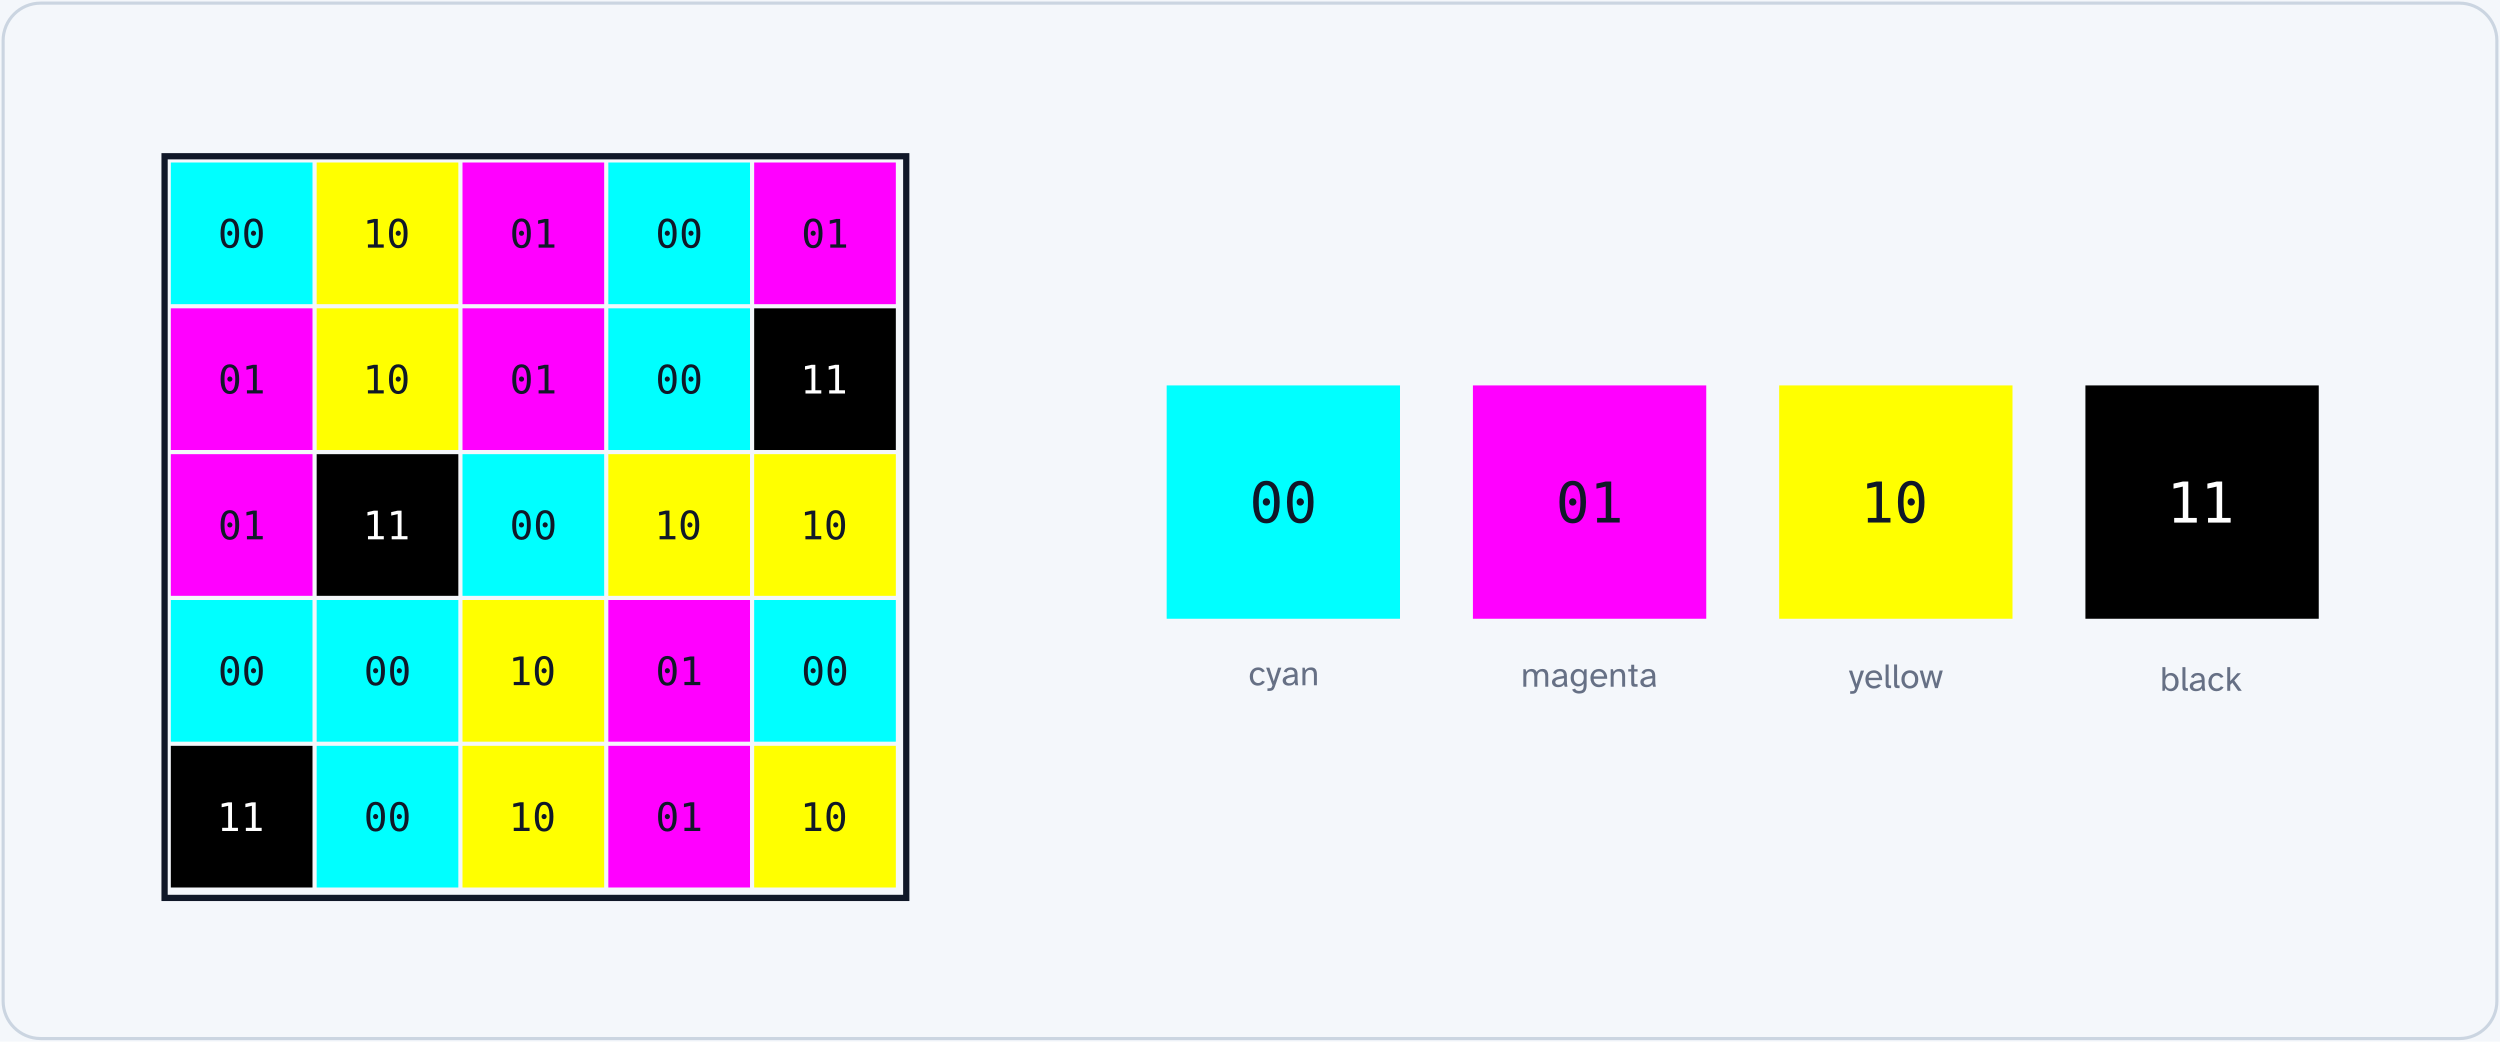
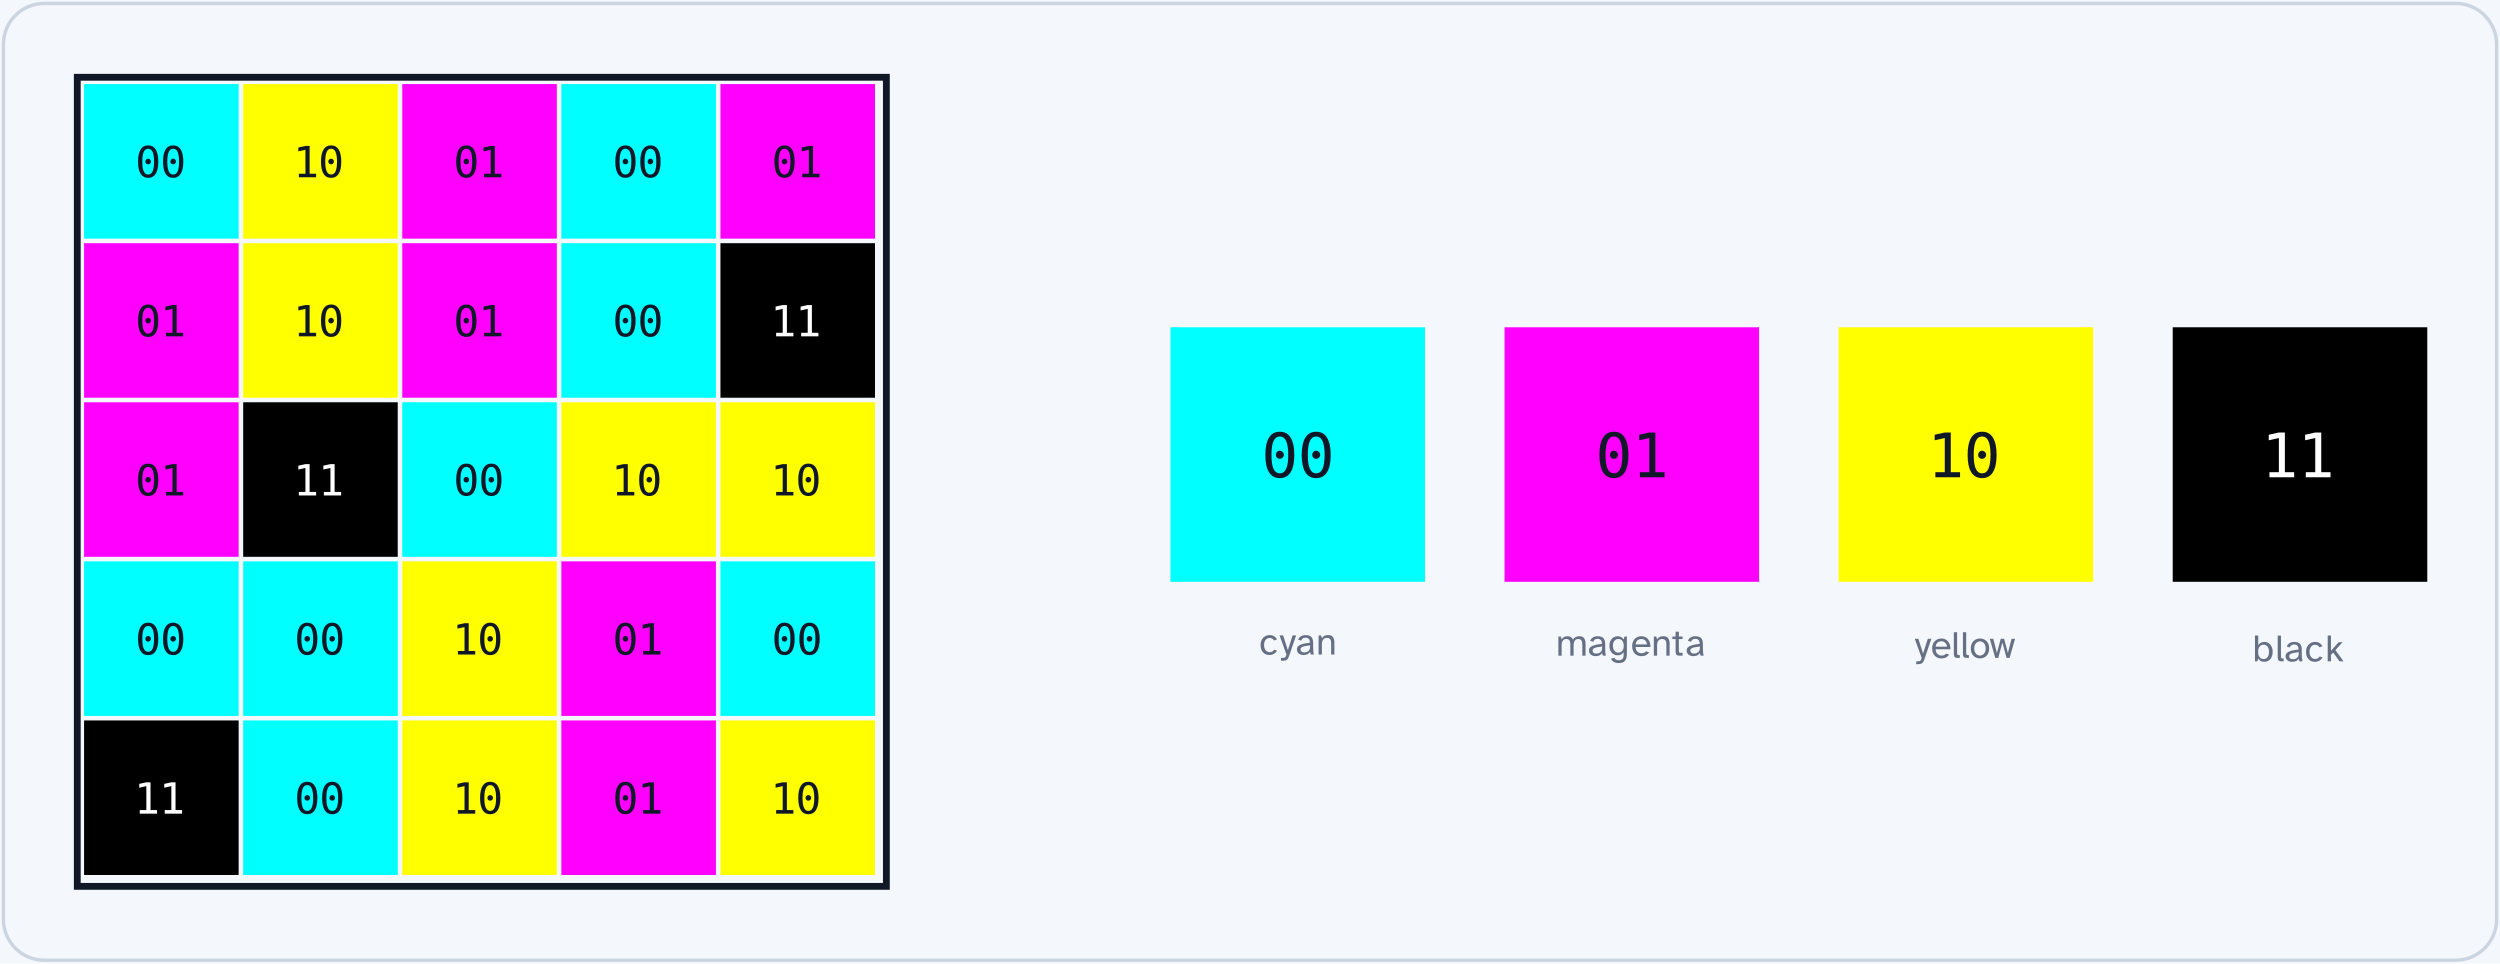
- <svg xmlns="http://www.w3.org/2000/svg" xmlns:xlink="http://www.w3.org/1999/xlink" width="1200pt" height="500pt" viewBox="0 0 1200 500" version="1.1">
+ <svg xmlns="http://www.w3.org/2000/svg" xmlns:xlink="http://www.w3.org/1999/xlink" width="1100pt" height="424pt" viewBox="0 0 1100 424" version="1.1">
  <defs>
    <g>
      <symbol overflow="visible" id="glyph0-0">
        <path style="stroke:none;" d="M 0.953 3.344 L 0.953 -13.328 L 10.406 -13.328 L 10.406 3.344 Z M 2.016 2.297 L 9.359 2.297 L 9.359 -12.266 L 2.016 -12.266 Z M 2.016 2.297 " />
      </symbol>
      <symbol overflow="visible" id="glyph0-1">
        <path style="stroke:none;" d="M 4.453 -6.922 C 4.453 -7.266 4.57 -7.555 4.812 -7.797 C 5.051 -8.047 5.336 -8.172 5.672 -8.172 C 6.016 -8.172 6.305 -8.047 6.547 -7.797 C 6.797 -7.555 6.922 -7.266 6.922 -6.922 C 6.922 -6.578 6.797 -6.285 6.547 -6.047 C 6.305 -5.805 6.016 -5.688 5.672 -5.688 C 5.328 -5.688 5.035 -5.801 4.797 -6.031 C 4.566 -6.27 4.453 -6.566 4.453 -6.922 Z M 5.688 -12.562 C 4.82 -12.562 4.176 -12.094 3.75 -11.156 C 3.32 -10.219 3.109 -8.789 3.109 -6.875 C 3.109 -4.969 3.32 -3.547 3.75 -2.609 C 4.176 -1.672 4.82 -1.203 5.688 -1.203 C 6.562 -1.203 7.211 -1.672 7.641 -2.609 C 8.066 -3.547 8.281 -4.969 8.281 -6.875 C 8.281 -8.789 8.066 -10.219 7.641 -11.156 C 7.211 -12.094 6.562 -12.562 5.688 -12.562 Z M 5.688 -14.031 C 7.156 -14.031 8.266 -13.426 9.016 -12.219 C 9.773 -11.008 10.156 -9.227 10.156 -6.875 C 10.156 -4.52 9.773 -2.738 9.016 -1.531 C 8.266 -0.332 7.156 0.266 5.688 0.266 C 4.219 0.266 3.109 -0.332 2.359 -1.531 C 1.609 -2.738 1.234 -4.52 1.234 -6.875 C 1.234 -9.227 1.609 -11.008 2.359 -12.219 C 3.109 -13.426 4.219 -14.031 5.688 -14.031 Z M 5.688 -14.031 " />
      </symbol>
      <symbol overflow="visible" id="glyph0-2">
        <path style="stroke:none;" d="M 2.5 -1.562 L 5.391 -1.562 L 5.391 -12.109 L 2.266 -11.406 L 2.266 -13.094 L 5.375 -13.781 L 7.234 -13.781 L 7.234 -1.562 L 10.094 -1.562 L 10.094 0 L 2.5 0 Z M 2.5 -1.562 " />
      </symbol>
      <symbol overflow="visible" id="glyph1-0">
        <path style="stroke:none;" d="M 1.375 4.766 L 1.375 -19.031 L 14.875 -19.031 L 14.875 4.766 Z M 2.891 3.266 L 13.375 3.266 L 13.375 -17.516 L 2.891 -17.516 Z M 2.891 3.266 " />
      </symbol>
      <symbol overflow="visible" id="glyph1-1">
        <path style="stroke:none;" d="M 6.375 -9.891 C 6.375 -10.367 6.539 -10.785 6.875 -11.141 C 7.219 -11.492 7.625 -11.672 8.094 -11.672 C 8.582 -11.672 9.004 -11.492 9.359 -11.141 C 9.711 -10.785 9.891 -10.367 9.891 -9.891 C 9.891 -9.398 9.711 -8.984 9.359 -8.641 C 9.016 -8.297 8.594 -8.125 8.094 -8.125 C 7.602 -8.125 7.191 -8.289 6.859 -8.625 C 6.535 -8.957 6.375 -9.379 6.375 -9.891 Z M 8.125 -17.938 C 6.883 -17.938 5.957 -17.266 5.344 -15.922 C 4.738 -14.586 4.438 -12.555 4.438 -9.828 C 4.438 -7.098 4.738 -5.066 5.344 -3.734 C 5.957 -2.398 6.883 -1.734 8.125 -1.734 C 9.375 -1.734 10.301 -2.398 10.906 -3.734 C 11.52 -5.066 11.828 -7.098 11.828 -9.828 C 11.828 -12.555 11.52 -14.586 10.906 -15.922 C 10.301 -17.266 9.375 -17.938 8.125 -17.938 Z M 8.125 -20.047 C 10.219 -20.047 11.801 -19.18 12.875 -17.453 C 13.957 -15.734 14.5 -13.191 14.5 -9.828 C 14.5 -6.461 13.957 -3.922 12.875 -2.203 C 11.801 -0.484 10.219 0.375 8.125 0.375 C 6.02 0.375 4.43 -0.484 3.359 -2.203 C 2.285 -3.922 1.75 -6.461 1.75 -9.828 C 1.75 -13.191 2.285 -15.734 3.359 -17.453 C 4.43 -19.18 6.02 -20.047 8.125 -20.047 Z M 8.125 -20.047 " />
      </symbol>
      <symbol overflow="visible" id="glyph1-2">
        <path style="stroke:none;" d="M 3.562 -2.234 L 7.703 -2.234 L 7.703 -17.281 L 3.25 -16.281 L 3.25 -18.703 L 7.672 -19.688 L 10.344 -19.688 L 10.344 -2.234 L 14.422 -2.234 L 14.422 0 L 3.562 0 Z M 3.562 -2.234 " />
      </symbol>
      <symbol overflow="visible" id="glyph2-0">
        <path style="stroke:none;" d="M 0.844 0 L 0.844 -11.906 L 8.109 -11.906 L 8.109 0 Z M 4.469 -6.312 L 7.641 -11.562 L 1.328 -11.562 Z M 7.766 -0.797 L 7.766 -11.078 L 4.688 -5.953 Z M 1.203 -0.828 L 4.266 -5.953 L 1.203 -11.047 Z M 1.344 -0.359 L 7.641 -0.359 L 4.484 -5.594 Z M 1.344 -0.359 " />
      </symbol>
      <symbol overflow="visible" id="glyph2-1">
        <path style="stroke:none;" d="M 4.578 0.203 C 3.766 0.203 3.062 0.016 2.469 -0.359 C 1.883 -0.742 1.43 -1.266 1.109 -1.922 C 0.797 -2.578 0.641 -3.332 0.641 -4.188 C 0.641 -5.02 0.805 -5.766 1.141 -6.422 C 1.484 -7.086 1.957 -7.609 2.562 -7.984 C 3.176 -8.367 3.895 -8.562 4.719 -8.562 C 5.477 -8.562 6.129 -8.375 6.672 -8 C 7.223 -7.633 7.633 -7.188 7.906 -6.656 L 6.594 -6.188 C 6.414 -6.531 6.148 -6.801 5.797 -7 C 5.441 -7.207 5.051 -7.312 4.625 -7.312 C 4.207 -7.312 3.812 -7.195 3.438 -6.969 C 3.062 -6.75 2.758 -6.41 2.531 -5.953 C 2.301 -5.492 2.188 -4.91 2.188 -4.203 C 2.188 -3.492 2.301 -2.906 2.531 -2.438 C 2.77 -1.969 3.07 -1.617 3.438 -1.391 C 3.812 -1.16 4.207 -1.047 4.625 -1.047 C 5.094 -1.047 5.5 -1.148 5.844 -1.359 C 6.188 -1.578 6.445 -1.844 6.625 -2.156 L 7.938 -1.688 C 7.625 -1.133 7.172 -0.68 6.578 -0.328 C 5.984 0.023 5.316 0.203 4.578 0.203 Z M 4.578 0.203 " />
      </symbol>
      <symbol overflow="visible" id="glyph2-2">
        <path style="stroke:none;" d="M 0.625 2.734 L 0.625 1.484 L 1.203 1.484 C 1.609 1.484 1.922 1.453 2.141 1.391 C 2.359 1.328 2.531 1.188 2.656 0.969 C 2.789 0.758 2.922 0.441 3.047 0.016 L 0 -8.422 L 1.578 -8.422 L 3.656 -1.922 L 5.734 -8.422 L 7.297 -8.422 L 4.297 0.375 C 4.098 0.977 3.891 1.453 3.672 1.797 C 3.461 2.141 3.18 2.379 2.828 2.516 C 2.484 2.66 1.992 2.734 1.359 2.734 Z M 0.625 2.734 " />
      </symbol>
      <symbol overflow="visible" id="glyph2-3">
        <path style="stroke:none;" d="M 3.547 0.203 C 3.016 0.203 2.523 0.109 2.078 -0.078 C 1.641 -0.273 1.289 -0.555 1.031 -0.922 C 0.77 -1.285 0.641 -1.723 0.641 -2.234 C 0.641 -2.898 0.875 -3.426 1.344 -3.812 C 1.82 -4.195 2.488 -4.492 3.344 -4.703 C 4.195 -4.91 5.195 -5.078 6.344 -5.203 C 6.363 -5.91 6.219 -6.457 5.906 -6.844 C 5.602 -7.227 5.113 -7.422 4.438 -7.422 C 3.926 -7.422 3.508 -7.305 3.188 -7.078 C 2.863 -6.848 2.656 -6.531 2.562 -6.125 L 1.188 -6.531 C 1.414 -7.176 1.82 -7.676 2.406 -8.031 C 2.988 -8.383 3.66 -8.562 4.422 -8.562 C 5.586 -8.562 6.438 -8.285 6.969 -7.734 C 7.508 -7.191 7.781 -6.332 7.781 -5.156 L 7.781 -3.172 C 7.781 -2.473 7.805 -1.867 7.859 -1.359 C 7.922 -0.848 7.992 -0.395 8.078 0 L 6.766 0 L 6.422 -1.156 C 6.172 -0.738 5.812 -0.406 5.344 -0.156 C 4.883 0.082 4.285 0.203 3.547 0.203 Z M 3.859 -0.938 C 4.297 -0.938 4.711 -1.016 5.109 -1.172 C 5.516 -1.328 5.836 -1.594 6.078 -1.969 C 6.328 -2.352 6.453 -2.875 6.453 -3.531 L 6.453 -4.062 C 5.598 -3.969 4.852 -3.852 4.219 -3.719 C 3.582 -3.594 3.094 -3.414 2.75 -3.188 C 2.406 -2.957 2.234 -2.648 2.234 -2.266 C 2.234 -1.867 2.375 -1.547 2.656 -1.297 C 2.945 -1.055 3.348 -0.938 3.859 -0.938 Z M 3.859 -0.938 " />
      </symbol>
      <symbol overflow="visible" id="glyph2-4">
        <path style="stroke:none;" d="M 1.188 0 L 1.188 -8.438 L 2.25 -8.438 L 2.625 -7.156 C 2.852 -7.551 3.18 -7.883 3.609 -8.156 C 4.047 -8.426 4.625 -8.562 5.344 -8.562 C 6.363 -8.562 7.082 -8.266 7.5 -7.672 C 7.914 -7.078 8.125 -6.301 8.125 -5.344 L 8.125 0 L 6.703 0 L 6.703 -4.906 C 6.703 -5.344 6.66 -5.742 6.578 -6.109 C 6.492 -6.473 6.316 -6.77 6.047 -7 C 5.785 -7.227 5.383 -7.344 4.844 -7.344 C 4.156 -7.344 3.613 -7.109 3.219 -6.641 C 2.82 -6.172 2.625 -5.484 2.625 -4.578 L 2.625 0 Z M 1.188 0 " />
      </symbol>
      <symbol overflow="visible" id="glyph2-5">
        <path style="stroke:none;" d="M 1.188 0 L 1.188 -8.438 L 2.25 -8.438 L 2.625 -7.156 C 2.852 -7.551 3.176 -7.883 3.594 -8.156 C 4.008 -8.426 4.531 -8.562 5.156 -8.562 C 5.801 -8.562 6.32 -8.43 6.719 -8.172 C 7.113 -7.91 7.398 -7.551 7.578 -7.094 C 7.922 -7.613 8.332 -7.988 8.812 -8.219 C 9.289 -8.445 9.828 -8.562 10.422 -8.562 C 11.398 -8.562 12.098 -8.266 12.516 -7.672 C 12.93 -7.078 13.141 -6.301 13.141 -5.344 L 13.141 0 L 11.719 0 L 11.719 -4.906 C 11.719 -5.344 11.672 -5.742 11.578 -6.109 C 11.492 -6.473 11.32 -6.77 11.062 -7 C 10.812 -7.227 10.426 -7.344 9.906 -7.344 C 9.301 -7.344 8.812 -7.109 8.438 -6.641 C 8.07 -6.172 7.891 -5.484 7.891 -4.578 L 7.891 0 L 6.453 0 L 6.453 -4.906 C 6.453 -5.344 6.41 -5.742 6.328 -6.109 C 6.242 -6.473 6.07 -6.77 5.812 -7 C 5.562 -7.227 5.176 -7.344 4.656 -7.344 C 4.039 -7.344 3.547 -7.109 3.172 -6.641 C 2.805 -6.172 2.625 -5.484 2.625 -4.578 L 2.625 0 Z M 1.188 0 " />
      </symbol>
      <symbol overflow="visible" id="glyph2-6">
        <path style="stroke:none;" d="M 4.656 3.266 C 4.207 3.266 3.758 3.195 3.312 3.062 C 2.863 2.938 2.461 2.723 2.109 2.422 C 1.766 2.129 1.52 1.754 1.375 1.297 L 2.812 0.906 C 2.969 1.344 3.223 1.633 3.578 1.781 C 3.941 1.926 4.301 2 4.656 2 C 5.531 2 6.125 1.789 6.438 1.375 C 6.75 0.957 6.906 0.344 6.906 -0.469 L 6.906 -1.594 C 6.645 -1.156 6.297 -0.805 5.859 -0.547 C 5.43 -0.285 4.883 -0.156 4.219 -0.156 C 3.594 -0.156 3.008 -0.316 2.469 -0.641 C 1.926 -0.961 1.484 -1.438 1.141 -2.062 C 0.805 -2.695 0.641 -3.461 0.641 -4.359 C 0.641 -5.266 0.805 -6.023 1.141 -6.641 C 1.484 -7.266 1.926 -7.738 2.469 -8.062 C 3.008 -8.395 3.594 -8.562 4.219 -8.562 C 4.883 -8.562 5.43 -8.426 5.859 -8.156 C 6.297 -7.895 6.645 -7.547 6.906 -7.109 L 7.297 -8.438 L 8.328 -8.438 L 8.328 -0.797 C 8.328 0.535 8.055 1.547 7.516 2.234 C 6.984 2.922 6.031 3.266 4.656 3.266 Z M 4.578 -1.344 C 5.004 -1.344 5.395 -1.441 5.75 -1.641 C 6.113 -1.848 6.406 -2.172 6.625 -2.609 C 6.844 -3.055 6.953 -3.641 6.953 -4.359 C 6.953 -5.066 6.844 -5.641 6.625 -6.078 C 6.406 -6.523 6.113 -6.848 5.75 -7.047 C 5.395 -7.242 5.004 -7.344 4.578 -7.344 C 3.879 -7.344 3.305 -7.082 2.859 -6.562 C 2.41 -6.051 2.188 -5.316 2.188 -4.359 C 2.188 -3.391 2.41 -2.645 2.859 -2.125 C 3.305 -1.602 3.879 -1.344 4.578 -1.344 Z M 4.578 -1.344 " />
      </symbol>
      <symbol overflow="visible" id="glyph2-7">
        <path style="stroke:none;" d="M 4.781 0.203 C 3.895 0.203 3.145 0.008 2.531 -0.375 C 1.914 -0.77 1.445 -1.297 1.125 -1.953 C 0.801 -2.617 0.641 -3.367 0.641 -4.203 C 0.641 -5.098 0.82 -5.867 1.188 -6.516 C 1.551 -7.172 2.039 -7.676 2.656 -8.031 C 3.281 -8.383 3.977 -8.562 4.75 -8.562 C 5.414 -8.562 6.004 -8.426 6.516 -8.156 C 7.023 -7.895 7.445 -7.539 7.781 -7.094 C 8.113 -6.645 8.352 -6.133 8.5 -5.562 C 8.656 -5 8.711 -4.422 8.672 -3.828 L 2.172 -3.828 C 2.191 -3.117 2.348 -2.562 2.641 -2.156 C 2.93 -1.75 3.273 -1.461 3.672 -1.297 C 4.066 -1.129 4.438 -1.047 4.781 -1.047 C 5.25 -1.047 5.645 -1.125 5.969 -1.281 C 6.289 -1.438 6.551 -1.641 6.75 -1.891 L 8.125 -1.484 C 7.82 -0.992 7.383 -0.586 6.812 -0.266 C 6.25 0.047 5.57 0.203 4.781 0.203 Z M 2.188 -4.969 L 7.156 -4.969 C 7.156 -5.363 7.055 -5.738 6.859 -6.094 C 6.66 -6.457 6.379 -6.754 6.016 -6.984 C 5.66 -7.223 5.238 -7.344 4.75 -7.344 C 4.32 -7.344 3.922 -7.266 3.547 -7.109 C 3.172 -6.953 2.863 -6.695 2.625 -6.344 C 2.383 -5.988 2.238 -5.531 2.188 -4.969 Z M 2.188 -4.969 " />
      </symbol>
      <symbol overflow="visible" id="glyph2-8">
        <path style="stroke:none;" d="M 3.75 0 C 3.219 0 2.805 -0.051 2.516 -0.156 C 2.234 -0.27 2.035 -0.477 1.922 -0.781 C 1.816 -1.082 1.766 -1.523 1.766 -2.109 L 1.766 -7.297 L 0.344 -7.297 L 0.344 -8.438 L 1.766 -8.438 L 1.766 -10.562 L 3.203 -10.562 L 3.203 -8.438 L 4.828 -8.438 L 4.828 -7.297 L 3.203 -7.297 L 3.203 -2.344 C 3.203 -1.914 3.242 -1.629 3.328 -1.484 C 3.41 -1.336 3.656 -1.266 4.062 -1.266 L 4.828 -1.266 L 4.828 0 Z M 3.75 0 " />
      </symbol>
      <symbol overflow="visible" id="glyph2-9">
        <path style="stroke:none;" d="M 3.172 0 C 2.641 0 2.227 -0.051 1.938 -0.156 C 1.656 -0.27 1.457 -0.477 1.344 -0.781 C 1.238 -1.082 1.188 -1.523 1.188 -2.109 L 1.188 -11.344 L 2.625 -11.344 L 2.625 -2.344 C 2.625 -1.914 2.664 -1.629 2.75 -1.484 C 2.844 -1.336 3.086 -1.266 3.484 -1.266 L 3.812 -1.266 L 3.812 0 Z M 3.172 0 " />
      </symbol>
      <symbol overflow="visible" id="glyph2-10">
        <path style="stroke:none;" d="M 4.688 0.203 C 4.207 0.203 3.727 0.117 3.25 -0.047 C 2.77 -0.223 2.332 -0.488 1.938 -0.844 C 1.551 -1.195 1.238 -1.648 1 -2.203 C 0.758 -2.766 0.641 -3.426 0.641 -4.188 C 0.641 -4.945 0.758 -5.602 1 -6.156 C 1.238 -6.707 1.551 -7.16 1.938 -7.516 C 2.332 -7.879 2.77 -8.145 3.25 -8.312 C 3.727 -8.477 4.207 -8.562 4.688 -8.562 C 5.176 -8.562 5.66 -8.477 6.141 -8.312 C 6.629 -8.145 7.066 -7.879 7.453 -7.516 C 7.848 -7.16 8.16 -6.707 8.391 -6.156 C 8.617 -5.602 8.734 -4.945 8.734 -4.188 C 8.734 -3.426 8.617 -2.766 8.391 -2.203 C 8.16 -1.648 7.848 -1.195 7.453 -0.844 C 7.066 -0.488 6.629 -0.223 6.141 -0.047 C 5.66 0.117 5.176 0.203 4.688 0.203 Z M 4.688 -1.047 C 5.094 -1.047 5.488 -1.156 5.875 -1.375 C 6.258 -1.602 6.578 -1.945 6.828 -2.406 C 7.078 -2.863 7.203 -3.457 7.203 -4.188 C 7.203 -4.906 7.078 -5.492 6.828 -5.953 C 6.578 -6.41 6.258 -6.75 5.875 -6.969 C 5.488 -7.195 5.094 -7.312 4.688 -7.312 C 4.289 -7.312 3.895 -7.195 3.5 -6.969 C 3.113 -6.75 2.797 -6.41 2.547 -5.953 C 2.297 -5.492 2.172 -4.906 2.172 -4.188 C 2.172 -3.457 2.297 -2.863 2.547 -2.406 C 2.797 -1.945 3.113 -1.602 3.5 -1.375 C 3.895 -1.156 4.289 -1.047 4.688 -1.047 Z M 4.688 -1.047 " />
      </symbol>
      <symbol overflow="visible" id="glyph2-11">
        <path style="stroke:none;" d="M 2.438 0 L 0 -8.438 L 1.531 -8.438 L 3.141 -2.188 L 4.828 -8.438 L 6.312 -8.438 L 7.969 -2.188 L 9.594 -8.438 L 11.125 -8.438 L 8.703 0 L 7.391 0 L 5.562 -6.781 L 3.719 0 Z M 2.438 0 " />
      </symbol>
      <symbol overflow="visible" id="glyph2-12">
        <path style="stroke:none;" d="M 5.359 0.203 C 4.703 0.203 4.145 0.07 3.688 -0.188 C 3.238 -0.457 2.883 -0.82 2.625 -1.281 L 2.25 0 L 1.188 0 L 1.188 -11.359 L 2.625 -11.359 L 2.625 -7.109 C 2.883 -7.547 3.238 -7.895 3.688 -8.156 C 4.145 -8.426 4.703 -8.562 5.359 -8.562 C 6.004 -8.562 6.598 -8.391 7.141 -8.047 C 7.691 -7.703 8.133 -7.203 8.469 -6.547 C 8.801 -5.898 8.969 -5.113 8.969 -4.188 C 8.969 -3.25 8.801 -2.453 8.469 -1.797 C 8.133 -1.148 7.691 -0.656 7.141 -0.312 C 6.598 0.031 6.004 0.203 5.359 0.203 Z M 4.984 -1.016 C 5.703 -1.016 6.281 -1.289 6.719 -1.844 C 7.156 -2.406 7.375 -3.188 7.375 -4.188 C 7.375 -5.188 7.156 -5.961 6.719 -6.516 C 6.281 -7.066 5.703 -7.344 4.984 -7.344 C 4.254 -7.344 3.672 -7.066 3.234 -6.516 C 2.797 -5.961 2.578 -5.188 2.578 -4.188 C 2.578 -3.188 2.797 -2.406 3.234 -1.844 C 3.672 -1.289 4.254 -1.016 4.984 -1.016 Z M 4.984 -1.016 " />
      </symbol>
      <symbol overflow="visible" id="glyph2-13">
        <path style="stroke:none;" d="M 1.188 0 L 1.188 -11.359 L 2.625 -11.359 L 2.625 -4.641 L 6.016 -8.438 L 7.734 -8.438 L 4.562 -4.953 L 8.156 0 L 6.406 0 L 3.609 -3.891 L 2.625 -2.828 L 2.625 0 Z M 1.188 0 " />
      </symbol>
    </g>
+     <g id="surface38" clip-path="url(#clip1)">
+       <path style=" stroke:none;fill-rule:nonzero;fill:rgb(0%,100%,100%);fill-opacity:1;" d="M 82 78 L 150 78 L 150 146 L 82 146 Z M 82 78 " />
+       <g style="fill:rgb(6.275%,9.412%,15.686%);fill-opacity:1;">
+         <use xlink:href="#glyph0-1" x="104.5" y="119" />
+         <use xlink:href="#glyph0-1" x="115.5" y="119" />
+       </g>
+       <path style=" stroke:none;fill-rule:nonzero;fill:rgb(100%,100%,0%);fill-opacity:1;" d="M 152 78 L 220 78 L 220 146 L 152 146 Z M 152 78 " />
+       <g style="fill:rgb(6.275%,9.412%,15.686%);fill-opacity:1;">
+         <use xlink:href="#glyph0-2" x="174" y="119" />
+         <use xlink:href="#glyph0-1" x="185" y="119" />
+       </g>
+       <path style=" stroke:none;fill-rule:nonzero;fill:rgb(100%,0%,100%);fill-opacity:1;" d="M 222 78 L 290 78 L 290 146 L 222 146 Z M 222 78 " />
+       <g style="fill:rgb(6.275%,9.412%,15.686%);fill-opacity:1;">
+         <use xlink:href="#glyph0-1" x="244.5" y="119" />
+         <use xlink:href="#glyph0-2" x="255.5" y="119" />
+       </g>
+       <path style=" stroke:none;fill-rule:nonzero;fill:rgb(0%,100%,100%);fill-opacity:1;" d="M 292 78 L 360 78 L 360 146 L 292 146 Z M 292 78 " />
+       <g style="fill:rgb(6.275%,9.412%,15.686%);fill-opacity:1;">
+         <use xlink:href="#glyph0-1" x="314.5" y="119" />
+         <use xlink:href="#glyph0-1" x="325.5" y="119" />
+       </g>
+       <path style=" stroke:none;fill-rule:nonzero;fill:rgb(100%,0%,100%);fill-opacity:1;" d="M 362 78 L 430 78 L 430 146 L 362 146 Z M 362 78 " />
+       <g style="fill:rgb(6.275%,9.412%,15.686%);fill-opacity:1;">
+         <use xlink:href="#glyph0-1" x="384.5" y="119" />
+         <use xlink:href="#glyph0-2" x="395.5" y="119" />
+       </g>
+       <path style=" stroke:none;fill-rule:nonzero;fill:rgb(100%,0%,100%);fill-opacity:1;" d="M 82 148 L 150 148 L 150 216 L 82 216 Z M 82 148 " />
+       <g style="fill:rgb(6.275%,9.412%,15.686%);fill-opacity:1;">
+         <use xlink:href="#glyph0-1" x="104.5" y="189" />
+         <use xlink:href="#glyph0-2" x="115.5" y="189" />
+       </g>
+       <path style=" stroke:none;fill-rule:nonzero;fill:rgb(100%,100%,0%);fill-opacity:1;" d="M 152 148 L 220 148 L 220 216 L 152 216 Z M 152 148 " />
+       <g style="fill:rgb(6.275%,9.412%,15.686%);fill-opacity:1;">
+         <use xlink:href="#glyph0-2" x="174" y="189" />
+         <use xlink:href="#glyph0-1" x="185" y="189" />
+       </g>
+       <path style=" stroke:none;fill-rule:nonzero;fill:rgb(100%,0%,100%);fill-opacity:1;" d="M 222 148 L 290 148 L 290 216 L 222 216 Z M 222 148 " />
+       <g style="fill:rgb(6.275%,9.412%,15.686%);fill-opacity:1;">
+         <use xlink:href="#glyph0-1" x="244.5" y="189" />
+         <use xlink:href="#glyph0-2" x="255.5" y="189" />
+       </g>
+       <path style=" stroke:none;fill-rule:nonzero;fill:rgb(0%,100%,100%);fill-opacity:1;" d="M 292 148 L 360 148 L 360 216 L 292 216 Z M 292 148 " />
+       <g style="fill:rgb(6.275%,9.412%,15.686%);fill-opacity:1;">
+         <use xlink:href="#glyph0-1" x="314.5" y="189" />
+         <use xlink:href="#glyph0-1" x="325.5" y="189" />
+       </g>
+       <path style=" stroke:none;fill-rule:nonzero;fill:rgb(0%,0%,0%);fill-opacity:1;" d="M 362 148 L 430 148 L 430 216 L 362 216 Z M 362 148 " />
+       <g style="fill:rgb(100%,100%,100%);fill-opacity:1;">
+         <use xlink:href="#glyph0-2" x="384" y="189" />
+         <use xlink:href="#glyph0-2" x="395" y="189" />
+       </g>
+       <path style=" stroke:none;fill-rule:nonzero;fill:rgb(100%,0%,100%);fill-opacity:1;" d="M 82 218 L 150 218 L 150 286 L 82 286 Z M 82 218 " />
+       <g style="fill:rgb(6.275%,9.412%,15.686%);fill-opacity:1;">
+         <use xlink:href="#glyph0-1" x="104.5" y="259" />
+         <use xlink:href="#glyph0-2" x="115.5" y="259" />
+       </g>
+       <path style=" stroke:none;fill-rule:nonzero;fill:rgb(0%,0%,0%);fill-opacity:1;" d="M 152 218 L 220 218 L 220 286 L 152 286 Z M 152 218 " />
+       <g style="fill:rgb(100%,100%,100%);fill-opacity:1;">
+         <use xlink:href="#glyph0-2" x="174" y="259" />
+         <use xlink:href="#glyph0-2" x="185" y="259" />
+       </g>
+       <path style=" stroke:none;fill-rule:nonzero;fill:rgb(0%,100%,100%);fill-opacity:1;" d="M 222 218 L 290 218 L 290 286 L 222 286 Z M 222 218 " />
+       <g style="fill:rgb(6.275%,9.412%,15.686%);fill-opacity:1;">
+         <use xlink:href="#glyph0-1" x="244.5" y="259" />
+         <use xlink:href="#glyph0-1" x="255.5" y="259" />
+       </g>
+       <path style=" stroke:none;fill-rule:nonzero;fill:rgb(100%,100%,0%);fill-opacity:1;" d="M 292 218 L 360 218 L 360 286 L 292 286 Z M 292 218 " />
+       <g style="fill:rgb(6.275%,9.412%,15.686%);fill-opacity:1;">
+         <use xlink:href="#glyph0-2" x="314" y="259" />
+         <use xlink:href="#glyph0-1" x="325" y="259" />
+       </g>
+       <path style=" stroke:none;fill-rule:nonzero;fill:rgb(100%,100%,0%);fill-opacity:1;" d="M 362 218 L 430 218 L 430 286 L 362 286 Z M 362 218 " />
+       <g style="fill:rgb(6.275%,9.412%,15.686%);fill-opacity:1;">
+         <use xlink:href="#glyph0-2" x="384" y="259" />
+         <use xlink:href="#glyph0-1" x="395" y="259" />
+       </g>
+       <path style=" stroke:none;fill-rule:nonzero;fill:rgb(0%,100%,100%);fill-opacity:1;" d="M 82 288 L 150 288 L 150 356 L 82 356 Z M 82 288 " />
+       <g style="fill:rgb(6.275%,9.412%,15.686%);fill-opacity:1;">
+         <use xlink:href="#glyph0-1" x="104.5" y="329" />
+         <use xlink:href="#glyph0-1" x="115.5" y="329" />
+       </g>
+       <path style=" stroke:none;fill-rule:nonzero;fill:rgb(0%,100%,100%);fill-opacity:1;" d="M 152 288 L 220 288 L 220 356 L 152 356 Z M 152 288 " />
+       <g style="fill:rgb(6.275%,9.412%,15.686%);fill-opacity:1;">
+         <use xlink:href="#glyph0-1" x="174.5" y="329" />
+         <use xlink:href="#glyph0-1" x="185.5" y="329" />
+       </g>
+       <path style=" stroke:none;fill-rule:nonzero;fill:rgb(100%,100%,0%);fill-opacity:1;" d="M 222 288 L 290 288 L 290 356 L 222 356 Z M 222 288 " />
+       <g style="fill:rgb(6.275%,9.412%,15.686%);fill-opacity:1;">
+         <use xlink:href="#glyph0-2" x="244" y="329" />
+         <use xlink:href="#glyph0-1" x="255" y="329" />
+       </g>
+       <path style=" stroke:none;fill-rule:nonzero;fill:rgb(100%,0%,100%);fill-opacity:1;" d="M 292 288 L 360 288 L 360 356 L 292 356 Z M 292 288 " />
+       <g style="fill:rgb(6.275%,9.412%,15.686%);fill-opacity:1;">
+         <use xlink:href="#glyph0-1" x="314.5" y="329" />
+         <use xlink:href="#glyph0-2" x="325.5" y="329" />
+       </g>
+       <path style=" stroke:none;fill-rule:nonzero;fill:rgb(0%,100%,100%);fill-opacity:1;" d="M 362 288 L 430 288 L 430 356 L 362 356 Z M 362 288 " />
+       <g style="fill:rgb(6.275%,9.412%,15.686%);fill-opacity:1;">
+         <use xlink:href="#glyph0-1" x="384.5" y="329" />
+         <use xlink:href="#glyph0-1" x="395.5" y="329" />
+       </g>
+       <path style=" stroke:none;fill-rule:nonzero;fill:rgb(0%,0%,0%);fill-opacity:1;" d="M 82 358 L 150 358 L 150 426 L 82 426 Z M 82 358 " />
+       <g style="fill:rgb(100%,100%,100%);fill-opacity:1;">
+         <use xlink:href="#glyph0-2" x="104" y="399" />
+         <use xlink:href="#glyph0-2" x="115" y="399" />
+       </g>
+       <path style=" stroke:none;fill-rule:nonzero;fill:rgb(0%,100%,100%);fill-opacity:1;" d="M 152 358 L 220 358 L 220 426 L 152 426 Z M 152 358 " />
+       <g style="fill:rgb(6.275%,9.412%,15.686%);fill-opacity:1;">
+         <use xlink:href="#glyph0-1" x="174.5" y="399" />
+         <use xlink:href="#glyph0-1" x="185.5" y="399" />
+       </g>
+       <path style=" stroke:none;fill-rule:nonzero;fill:rgb(100%,100%,0%);fill-opacity:1;" d="M 222 358 L 290 358 L 290 426 L 222 426 Z M 222 358 " />
+       <g style="fill:rgb(6.275%,9.412%,15.686%);fill-opacity:1;">
+         <use xlink:href="#glyph0-2" x="244" y="399" />
+         <use xlink:href="#glyph0-1" x="255" y="399" />
+       </g>
+       <path style=" stroke:none;fill-rule:nonzero;fill:rgb(100%,0%,100%);fill-opacity:1;" d="M 292 358 L 360 358 L 360 426 L 292 426 Z M 292 358 " />
+       <g style="fill:rgb(6.275%,9.412%,15.686%);fill-opacity:1;">
+         <use xlink:href="#glyph0-1" x="314.5" y="399" />
+         <use xlink:href="#glyph0-2" x="325.5" y="399" />
+       </g>
+       <path style=" stroke:none;fill-rule:nonzero;fill:rgb(100%,100%,0%);fill-opacity:1;" d="M 362 358 L 430 358 L 430 426 L 362 426 Z M 362 358 " />
+       <g style="fill:rgb(6.275%,9.412%,15.686%);fill-opacity:1;">
+         <use xlink:href="#glyph0-2" x="384" y="399" />
+         <use xlink:href="#glyph0-1" x="395" y="399" />
+       </g>
+       <path style="fill:none;stroke-width:3;stroke-linecap:butt;stroke-linejoin:miter;stroke:rgb(6.275%,9.412%,15.686%);stroke-opacity:1;stroke-miterlimit:10;" d="M 79 75 L 435 75 L 435 431 L 79 431 Z M 79 75 " />
+       <path style=" stroke:none;fill-rule:nonzero;fill:rgb(0%,100%,100%);fill-opacity:1;" d="M 560 185 L 672 185 L 672 297 L 560 297 Z M 560 185 " />
+       <g style="fill:rgb(6.275%,9.412%,15.686%);fill-opacity:1;">
+         <use xlink:href="#glyph1-1" x="600" y="251" />
+         <use xlink:href="#glyph1-1" x="616" y="251" />
+       </g>
+       <g style="fill:rgb(40%,43.922%,52.157%);fill-opacity:1;">
+         <use xlink:href="#glyph2-1" x="599" y="329" />
+         <use xlink:href="#glyph2-2" x="608" y="329" />
+         <use xlink:href="#glyph2-3" x="615" y="329" />
+         <use xlink:href="#glyph2-4" x="624" y="329" />
+       </g>
+       <path style=" stroke:none;fill-rule:nonzero;fill:rgb(100%,0%,100%);fill-opacity:1;" d="M 707 185 L 819 185 L 819 297 L 707 297 Z M 707 185 " />
+       <g style="fill:rgb(6.275%,9.412%,15.686%);fill-opacity:1;">
+         <use xlink:href="#glyph1-1" x="747" y="251" />
+         <use xlink:href="#glyph1-2" x="763" y="251" />
+       </g>
+       <g style="fill:rgb(40%,43.922%,52.157%);fill-opacity:1;">
+         <use xlink:href="#glyph2-5" x="729.5" y="329.5" />
+         <use xlink:href="#glyph2-3" x="743.5" y="329.5" />
+         <use xlink:href="#glyph2-6" x="752.5" y="329.5" />
+         <use xlink:href="#glyph2-7" x="762.5" y="329.5" />
+         <use xlink:href="#glyph2-4" x="771.5" y="329.5" />
+         <use xlink:href="#glyph2-8" x="780.5" y="329.5" />
+         <use xlink:href="#glyph2-3" x="786.5" y="329.5" />
+       </g>
+       <path style=" stroke:none;fill-rule:nonzero;fill:rgb(100%,100%,0%);fill-opacity:1;" d="M 854 185 L 966 185 L 966 297 L 854 297 Z M 854 185 " />
+       <g style="fill:rgb(6.275%,9.412%,15.686%);fill-opacity:1;">
+         <use xlink:href="#glyph1-2" x="893" y="251" />
+         <use xlink:href="#glyph1-1" x="909" y="251" />
+       </g>
+       <g style="fill:rgb(40%,43.922%,52.157%);fill-opacity:1;">
+         <use xlink:href="#glyph2-2" x="887.5" y="330.5" />
+         <use xlink:href="#glyph2-7" x="894.5" y="330.5" />
+         <use xlink:href="#glyph2-9" x="903.5" y="330.5" />
+         <use xlink:href="#glyph2-9" x="907.5" y="330.5" />
+         <use xlink:href="#glyph2-10" x="911.5" y="330.5" />
+         <use xlink:href="#glyph2-11" x="920.5" y="330.5" />
+       </g>
+       <path style=" stroke:none;fill-rule:nonzero;fill:rgb(0%,0%,0%);fill-opacity:1;" d="M 1001 185 L 1113 185 L 1113 297 L 1001 297 Z M 1001 185 " />
+       <g style="fill:rgb(100%,100%,100%);fill-opacity:1;">
+         <use xlink:href="#glyph1-2" x="1040" y="251" />
+         <use xlink:href="#glyph1-2" x="1056" y="251" />
+       </g>
+       <g style="fill:rgb(40%,43.922%,52.157%);fill-opacity:1;">
+         <use xlink:href="#glyph2-12" x="1036" y="332" />
+         <use xlink:href="#glyph2-9" x="1046" y="332" />
+         <use xlink:href="#glyph2-3" x="1050" y="332" />
+         <use xlink:href="#glyph2-1" x="1059" y="332" />
+         <use xlink:href="#glyph2-13" x="1068" y="332" />
+       </g>
+     </g>
  </defs>
-   <g id="surface12">
-     <rect x="0" y="0" width="1200" height="500" style="fill:rgb(95.686%,96.863%,98.431%);fill-opacity:1;stroke:none;" />
-     <path style="fill:none;stroke-width:1.5;stroke-linecap:butt;stroke-linejoin:miter;stroke:rgb(79.608%,83.529%,88.235%);stroke-opacity:1;stroke-miterlimit:10;" d="M 1180.5 1.5 C 1190.441 1.5 1198.5 9.559 1198.5 19.5 L 1198.5 480.5 C 1198.5 490.441 1190.441 498.5 1180.5 498.5 L 19.5 498.5 C 9.559 498.5 1.5 490.441 1.5 480.5 L 1.5 19.5 C 1.5 9.559 9.559 1.5 19.5 1.5 Z M 1180.5 1.5 " />
-     <path style=" stroke:none;fill-rule:nonzero;fill:rgb(0%,100%,100%);fill-opacity:1;" d="M 82 78 L 150 78 L 150 146 L 82 146 Z M 82 78 " />
-     <g style="fill:rgb(6.275%,9.412%,15.686%);fill-opacity:1;">
-       <use xlink:href="#glyph0-1" x="104.621" y="118.879" />
-       <use xlink:href="#glyph0-1" x="116" y="118.879" />
-     </g>
-     <path style=" stroke:none;fill-rule:nonzero;fill:rgb(100%,100%,0%);fill-opacity:1;" d="M 152 78 L 220 78 L 220 146 L 152 146 Z M 152 78 " />
-     <g style="fill:rgb(6.275%,9.412%,15.686%);fill-opacity:1;">
-       <use xlink:href="#glyph0-2" x="174.102" y="118.879" />
-       <use xlink:href="#glyph0-1" x="185.48" y="118.879" />
-     </g>
-     <path style=" stroke:none;fill-rule:nonzero;fill:rgb(100%,0%,100%);fill-opacity:1;" d="M 222 78 L 290 78 L 290 146 L 222 146 Z M 222 78 " />
-     <g style="fill:rgb(6.275%,9.412%,15.686%);fill-opacity:1;">
-       <use xlink:href="#glyph0-1" x="244.648" y="118.879" />
-       <use xlink:href="#glyph0-2" x="256.027" y="118.879" />
-     </g>
-     <path style=" stroke:none;fill-rule:nonzero;fill:rgb(0%,100%,100%);fill-opacity:1;" d="M 292 78 L 360 78 L 360 146 L 292 146 Z M 292 78 " />
-     <g style="fill:rgb(6.275%,9.412%,15.686%);fill-opacity:1;">
-       <use xlink:href="#glyph0-1" x="314.621" y="118.879" />
-       <use xlink:href="#glyph0-1" x="326" y="118.879" />
-     </g>
-     <path style=" stroke:none;fill-rule:nonzero;fill:rgb(100%,0%,100%);fill-opacity:1;" d="M 362 78 L 430 78 L 430 146 L 362 146 Z M 362 78 " />
-     <g style="fill:rgb(6.275%,9.412%,15.686%);fill-opacity:1;">
-       <use xlink:href="#glyph0-1" x="384.648" y="118.879" />
-       <use xlink:href="#glyph0-2" x="396.027" y="118.879" />
-     </g>
-     <path style=" stroke:none;fill-rule:nonzero;fill:rgb(100%,0%,100%);fill-opacity:1;" d="M 82 148 L 150 148 L 150 216 L 82 216 Z M 82 148 " />
-     <g style="fill:rgb(6.275%,9.412%,15.686%);fill-opacity:1;">
-       <use xlink:href="#glyph0-1" x="104.648" y="188.879" />
-       <use xlink:href="#glyph0-2" x="116.027" y="188.879" />
-     </g>
-     <path style=" stroke:none;fill-rule:nonzero;fill:rgb(100%,100%,0%);fill-opacity:1;" d="M 152 148 L 220 148 L 220 216 L 152 216 Z M 152 148 " />
-     <g style="fill:rgb(6.275%,9.412%,15.686%);fill-opacity:1;">
-       <use xlink:href="#glyph0-2" x="174.102" y="188.879" />
-       <use xlink:href="#glyph0-1" x="185.48" y="188.879" />
-     </g>
-     <path style=" stroke:none;fill-rule:nonzero;fill:rgb(100%,0%,100%);fill-opacity:1;" d="M 222 148 L 290 148 L 290 216 L 222 216 Z M 222 148 " />
-     <g style="fill:rgb(6.275%,9.412%,15.686%);fill-opacity:1;">
-       <use xlink:href="#glyph0-1" x="244.648" y="188.879" />
-       <use xlink:href="#glyph0-2" x="256.027" y="188.879" />
-     </g>
-     <path style=" stroke:none;fill-rule:nonzero;fill:rgb(0%,100%,100%);fill-opacity:1;" d="M 292 148 L 360 148 L 360 216 L 292 216 Z M 292 148 " />
-     <g style="fill:rgb(6.275%,9.412%,15.686%);fill-opacity:1;">
-       <use xlink:href="#glyph0-1" x="314.621" y="188.879" />
-       <use xlink:href="#glyph0-1" x="326" y="188.879" />
-     </g>
-     <path style=" stroke:none;fill-rule:nonzero;fill:rgb(0%,0%,0%);fill-opacity:1;" d="M 362 148 L 430 148 L 430 216 L 362 216 Z M 362 148 " />
-     <g style="fill:rgb(100%,100%,100%);fill-opacity:1;">
-       <use xlink:href="#glyph0-2" x="384.129" y="188.891" />
-       <use xlink:href="#glyph0-2" x="395.508" y="188.891" />
-     </g>
-     <path style=" stroke:none;fill-rule:nonzero;fill:rgb(100%,0%,100%);fill-opacity:1;" d="M 82 218 L 150 218 L 150 286 L 82 286 Z M 82 218 " />
-     <g style="fill:rgb(6.275%,9.412%,15.686%);fill-opacity:1;">
-       <use xlink:href="#glyph0-1" x="104.648" y="258.879" />
-       <use xlink:href="#glyph0-2" x="116.027" y="258.879" />
-     </g>
-     <path style=" stroke:none;fill-rule:nonzero;fill:rgb(0%,0%,0%);fill-opacity:1;" d="M 152 218 L 220 218 L 220 286 L 152 286 Z M 152 218 " />
-     <g style="fill:rgb(100%,100%,100%);fill-opacity:1;">
-       <use xlink:href="#glyph0-2" x="174.129" y="258.891" />
-       <use xlink:href="#glyph0-2" x="185.508" y="258.891" />
-     </g>
-     <path style=" stroke:none;fill-rule:nonzero;fill:rgb(0%,100%,100%);fill-opacity:1;" d="M 222 218 L 290 218 L 290 286 L 222 286 Z M 222 218 " />
-     <g style="fill:rgb(6.275%,9.412%,15.686%);fill-opacity:1;">
-       <use xlink:href="#glyph0-1" x="244.621" y="258.879" />
-       <use xlink:href="#glyph0-1" x="256" y="258.879" />
-     </g>
-     <path style=" stroke:none;fill-rule:nonzero;fill:rgb(100%,100%,0%);fill-opacity:1;" d="M 292 218 L 360 218 L 360 286 L 292 286 Z M 292 218 " />
-     <g style="fill:rgb(6.275%,9.412%,15.686%);fill-opacity:1;">
-       <use xlink:href="#glyph0-2" x="314.102" y="258.879" />
-       <use xlink:href="#glyph0-1" x="325.48" y="258.879" />
-     </g>
-     <path style=" stroke:none;fill-rule:nonzero;fill:rgb(100%,100%,0%);fill-opacity:1;" d="M 362 218 L 430 218 L 430 286 L 362 286 Z M 362 218 " />
-     <g style="fill:rgb(6.275%,9.412%,15.686%);fill-opacity:1;">
-       <use xlink:href="#glyph0-2" x="384.102" y="258.879" />
-       <use xlink:href="#glyph0-1" x="395.48" y="258.879" />
-     </g>
-     <path style=" stroke:none;fill-rule:nonzero;fill:rgb(0%,100%,100%);fill-opacity:1;" d="M 82 288 L 150 288 L 150 356 L 82 356 Z M 82 288 " />
-     <g style="fill:rgb(6.275%,9.412%,15.686%);fill-opacity:1;">
-       <use xlink:href="#glyph0-1" x="104.621" y="328.879" />
-       <use xlink:href="#glyph0-1" x="116" y="328.879" />
-     </g>
-     <path style=" stroke:none;fill-rule:nonzero;fill:rgb(0%,100%,100%);fill-opacity:1;" d="M 152 288 L 220 288 L 220 356 L 152 356 Z M 152 288 " />
-     <g style="fill:rgb(6.275%,9.412%,15.686%);fill-opacity:1;">
-       <use xlink:href="#glyph0-1" x="174.621" y="328.879" />
-       <use xlink:href="#glyph0-1" x="186" y="328.879" />
-     </g>
-     <path style=" stroke:none;fill-rule:nonzero;fill:rgb(100%,100%,0%);fill-opacity:1;" d="M 222 288 L 290 288 L 290 356 L 222 356 Z M 222 288 " />
-     <g style="fill:rgb(6.275%,9.412%,15.686%);fill-opacity:1;">
-       <use xlink:href="#glyph0-2" x="244.102" y="328.879" />
-       <use xlink:href="#glyph0-1" x="255.48" y="328.879" />
-     </g>
-     <path style=" stroke:none;fill-rule:nonzero;fill:rgb(100%,0%,100%);fill-opacity:1;" d="M 292 288 L 360 288 L 360 356 L 292 356 Z M 292 288 " />
-     <g style="fill:rgb(6.275%,9.412%,15.686%);fill-opacity:1;">
-       <use xlink:href="#glyph0-1" x="314.648" y="328.879" />
-       <use xlink:href="#glyph0-2" x="326.027" y="328.879" />
-     </g>
-     <path style=" stroke:none;fill-rule:nonzero;fill:rgb(0%,100%,100%);fill-opacity:1;" d="M 362 288 L 430 288 L 430 356 L 362 356 Z M 362 288 " />
-     <g style="fill:rgb(6.275%,9.412%,15.686%);fill-opacity:1;">
-       <use xlink:href="#glyph0-1" x="384.621" y="328.879" />
-       <use xlink:href="#glyph0-1" x="396" y="328.879" />
-     </g>
-     <path style=" stroke:none;fill-rule:nonzero;fill:rgb(0%,0%,0%);fill-opacity:1;" d="M 82 358 L 150 358 L 150 426 L 82 426 Z M 82 358 " />
-     <g style="fill:rgb(100%,100%,100%);fill-opacity:1;">
-       <use xlink:href="#glyph0-2" x="104.129" y="398.891" />
-       <use xlink:href="#glyph0-2" x="115.508" y="398.891" />
-     </g>
-     <path style=" stroke:none;fill-rule:nonzero;fill:rgb(0%,100%,100%);fill-opacity:1;" d="M 152 358 L 220 358 L 220 426 L 152 426 Z M 152 358 " />
-     <g style="fill:rgb(6.275%,9.412%,15.686%);fill-opacity:1;">
-       <use xlink:href="#glyph0-1" x="174.621" y="398.879" />
-       <use xlink:href="#glyph0-1" x="186" y="398.879" />
-     </g>
-     <path style=" stroke:none;fill-rule:nonzero;fill:rgb(100%,100%,0%);fill-opacity:1;" d="M 222 358 L 290 358 L 290 426 L 222 426 Z M 222 358 " />
-     <g style="fill:rgb(6.275%,9.412%,15.686%);fill-opacity:1;">
-       <use xlink:href="#glyph0-2" x="244.102" y="398.879" />
-       <use xlink:href="#glyph0-1" x="255.48" y="398.879" />
-     </g>
-     <path style=" stroke:none;fill-rule:nonzero;fill:rgb(100%,0%,100%);fill-opacity:1;" d="M 292 358 L 360 358 L 360 426 L 292 426 Z M 292 358 " />
-     <g style="fill:rgb(6.275%,9.412%,15.686%);fill-opacity:1;">
-       <use xlink:href="#glyph0-1" x="314.648" y="398.879" />
-       <use xlink:href="#glyph0-2" x="326.027" y="398.879" />
-     </g>
-     <path style=" stroke:none;fill-rule:nonzero;fill:rgb(100%,100%,0%);fill-opacity:1;" d="M 362 358 L 430 358 L 430 426 L 362 426 Z M 362 358 " />
-     <g style="fill:rgb(6.275%,9.412%,15.686%);fill-opacity:1;">
-       <use xlink:href="#glyph0-2" x="384.102" y="398.879" />
-       <use xlink:href="#glyph0-1" x="395.48" y="398.879" />
-     </g>
-     <path style="fill:none;stroke-width:3;stroke-linecap:butt;stroke-linejoin:miter;stroke:rgb(6.275%,9.412%,15.686%);stroke-opacity:1;stroke-miterlimit:10;" d="M 79 75 L 435 75 L 435 431 L 79 431 Z M 79 75 " />
-     <path style=" stroke:none;fill-rule:nonzero;fill:rgb(0%,100%,100%);fill-opacity:1;" d="M 560 185 L 672 185 L 672 297 L 560 297 Z M 560 185 " />
-     <g style="fill:rgb(6.275%,9.412%,15.686%);fill-opacity:1;">
-       <use xlink:href="#glyph1-1" x="599.746" y="250.828" />
-       <use xlink:href="#glyph1-1" x="616.001" y="250.828" />
-     </g>
-     <g style="fill:rgb(40%,43.922%,52.157%);fill-opacity:1;">
-       <use xlink:href="#glyph2-1" x="599.246" y="328.914" />
-       <use xlink:href="#glyph2-2" x="607.746" y="328.914" />
-       <use xlink:href="#glyph2-3" x="615.039" y="328.914" />
-       <use xlink:href="#glyph2-4" x="623.981" y="328.914" />
-     </g>
-     <path style=" stroke:none;fill-rule:nonzero;fill:rgb(100%,0%,100%);fill-opacity:1;" d="M 707 185 L 819 185 L 819 297 L 707 297 Z M 707 185 " />
-     <g style="fill:rgb(6.275%,9.412%,15.686%);fill-opacity:1;">
-       <use xlink:href="#glyph1-1" x="746.785" y="250.828" />
-       <use xlink:href="#glyph1-2" x="763.041" y="250.828" />
-     </g>
-     <g style="fill:rgb(40%,43.922%,52.157%);fill-opacity:1;">
-       <use xlink:href="#glyph2-5" x="730.012" y="329.648" />
-       <use xlink:href="#glyph2-3" x="744.309" y="329.648" />
-       <use xlink:href="#glyph2-6" x="753.251" y="329.648" />
-       <use xlink:href="#glyph2-7" x="762.771" y="329.648" />
-       <use xlink:href="#glyph2-4" x="771.934" y="329.648" />
-       <use xlink:href="#glyph2-8" x="781.216" y="329.648" />
-       <use xlink:href="#glyph2-3" x="786.724" y="329.648" />
-     </g>
-     <path style=" stroke:none;fill-rule:nonzero;fill:rgb(100%,100%,0%);fill-opacity:1;" d="M 854 185 L 966 185 L 966 297 L 854 297 Z M 854 185 " />
-     <g style="fill:rgb(6.275%,9.412%,15.686%);fill-opacity:1;">
-       <use xlink:href="#glyph1-2" x="893" y="250.828" />
-       <use xlink:href="#glyph1-1" x="909.255" y="250.828" />
-     </g>
-     <g style="fill:rgb(40%,43.922%,52.157%);fill-opacity:1;">
-       <use xlink:href="#glyph2-2" x="887.457" y="330.301" />
-       <use xlink:href="#glyph2-7" x="894.75" y="330.301" />
-       <use xlink:href="#glyph2-9" x="903.913" y="330.301" />
-       <use xlink:href="#glyph2-9" x="907.976" y="330.301" />
-       <use xlink:href="#glyph2-10" x="912.039" y="330.301" />
-       <use xlink:href="#glyph2-11" x="921.423" y="330.301" />
-     </g>
-     <path style=" stroke:none;fill-rule:nonzero;fill:rgb(0%,0%,0%);fill-opacity:1;" d="M 1001 185 L 1113 185 L 1113 297 L 1001 297 Z M 1001 185 " />
-     <g style="fill:rgb(100%,100%,100%);fill-opacity:1;">
-       <use xlink:href="#glyph1-2" x="1040.039" y="250.84" />
-       <use xlink:href="#glyph1-2" x="1056.294" y="250.84" />
-     </g>
-     <g style="fill:rgb(40%,43.922%,52.157%);fill-opacity:1;">
-       <use xlink:href="#glyph2-12" x="1036.762" y="331.574" />
-       <use xlink:href="#glyph2-9" x="1046.384" y="331.574" />
-       <use xlink:href="#glyph2-3" x="1050.447" y="331.574" />
-       <use xlink:href="#glyph2-1" x="1059.389" y="331.574" />
-       <use xlink:href="#glyph2-13" x="1067.889" y="331.574" />
-     </g>
+   <g id="surface35">
+     <rect x="0" y="0" width="1100" height="424" style="fill:rgb(95.686%,96.863%,98.431%);fill-opacity:1;stroke:none;" />
+     <path style="fill:none;stroke-width:1.5;stroke-linecap:butt;stroke-linejoin:miter;stroke:rgb(79.608%,83.529%,88.235%);stroke-opacity:1;stroke-miterlimit:10;" d="M 1080.5 1.5 C 1090.441 1.5 1098.5 9.559 1098.5 19.5 L 1098.5 404.5 C 1098.5 414.441 1090.441 422.5 1080.5 422.5 L 19.5 422.5 C 9.559 422.5 1.5 414.441 1.5 404.5 L 1.5 19.5 C 1.5 9.559 9.559 1.5 19.5 1.5 Z M 1080.5 1.5 " />
+     <use xlink:href="#surface38" transform="matrix(1,0,0,1,-45,-41)" />
  </g>
</svg>
